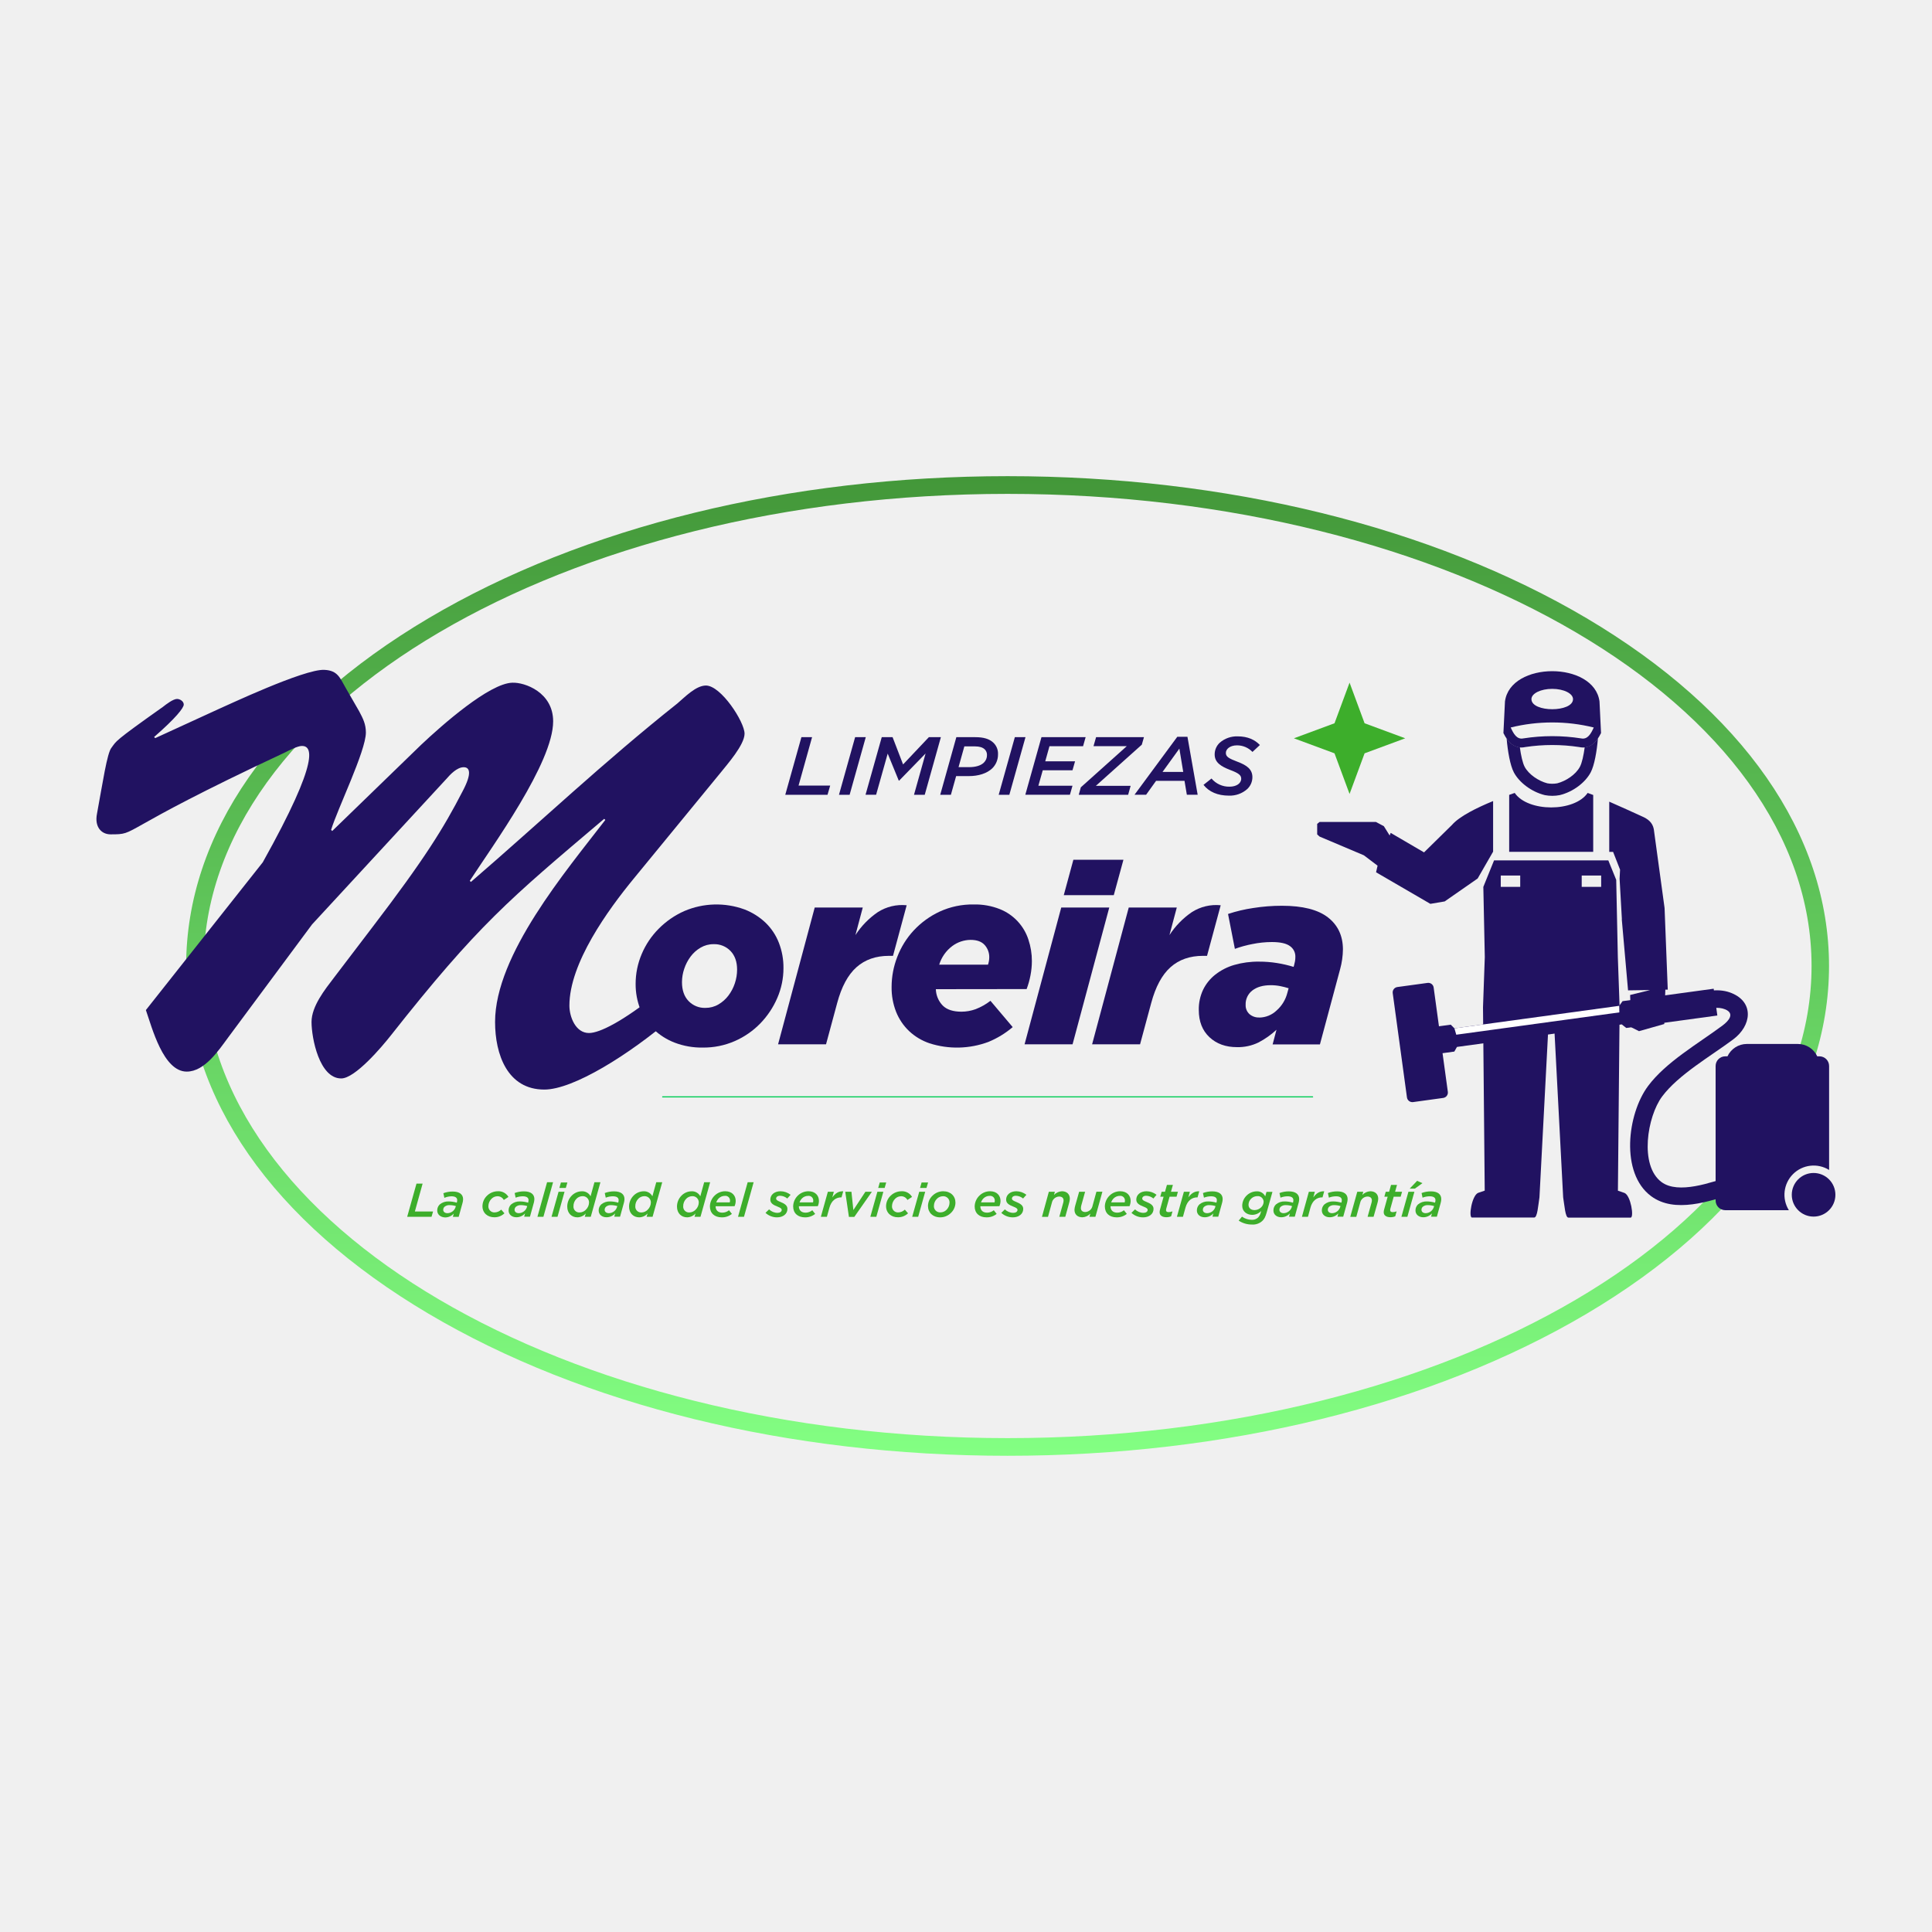
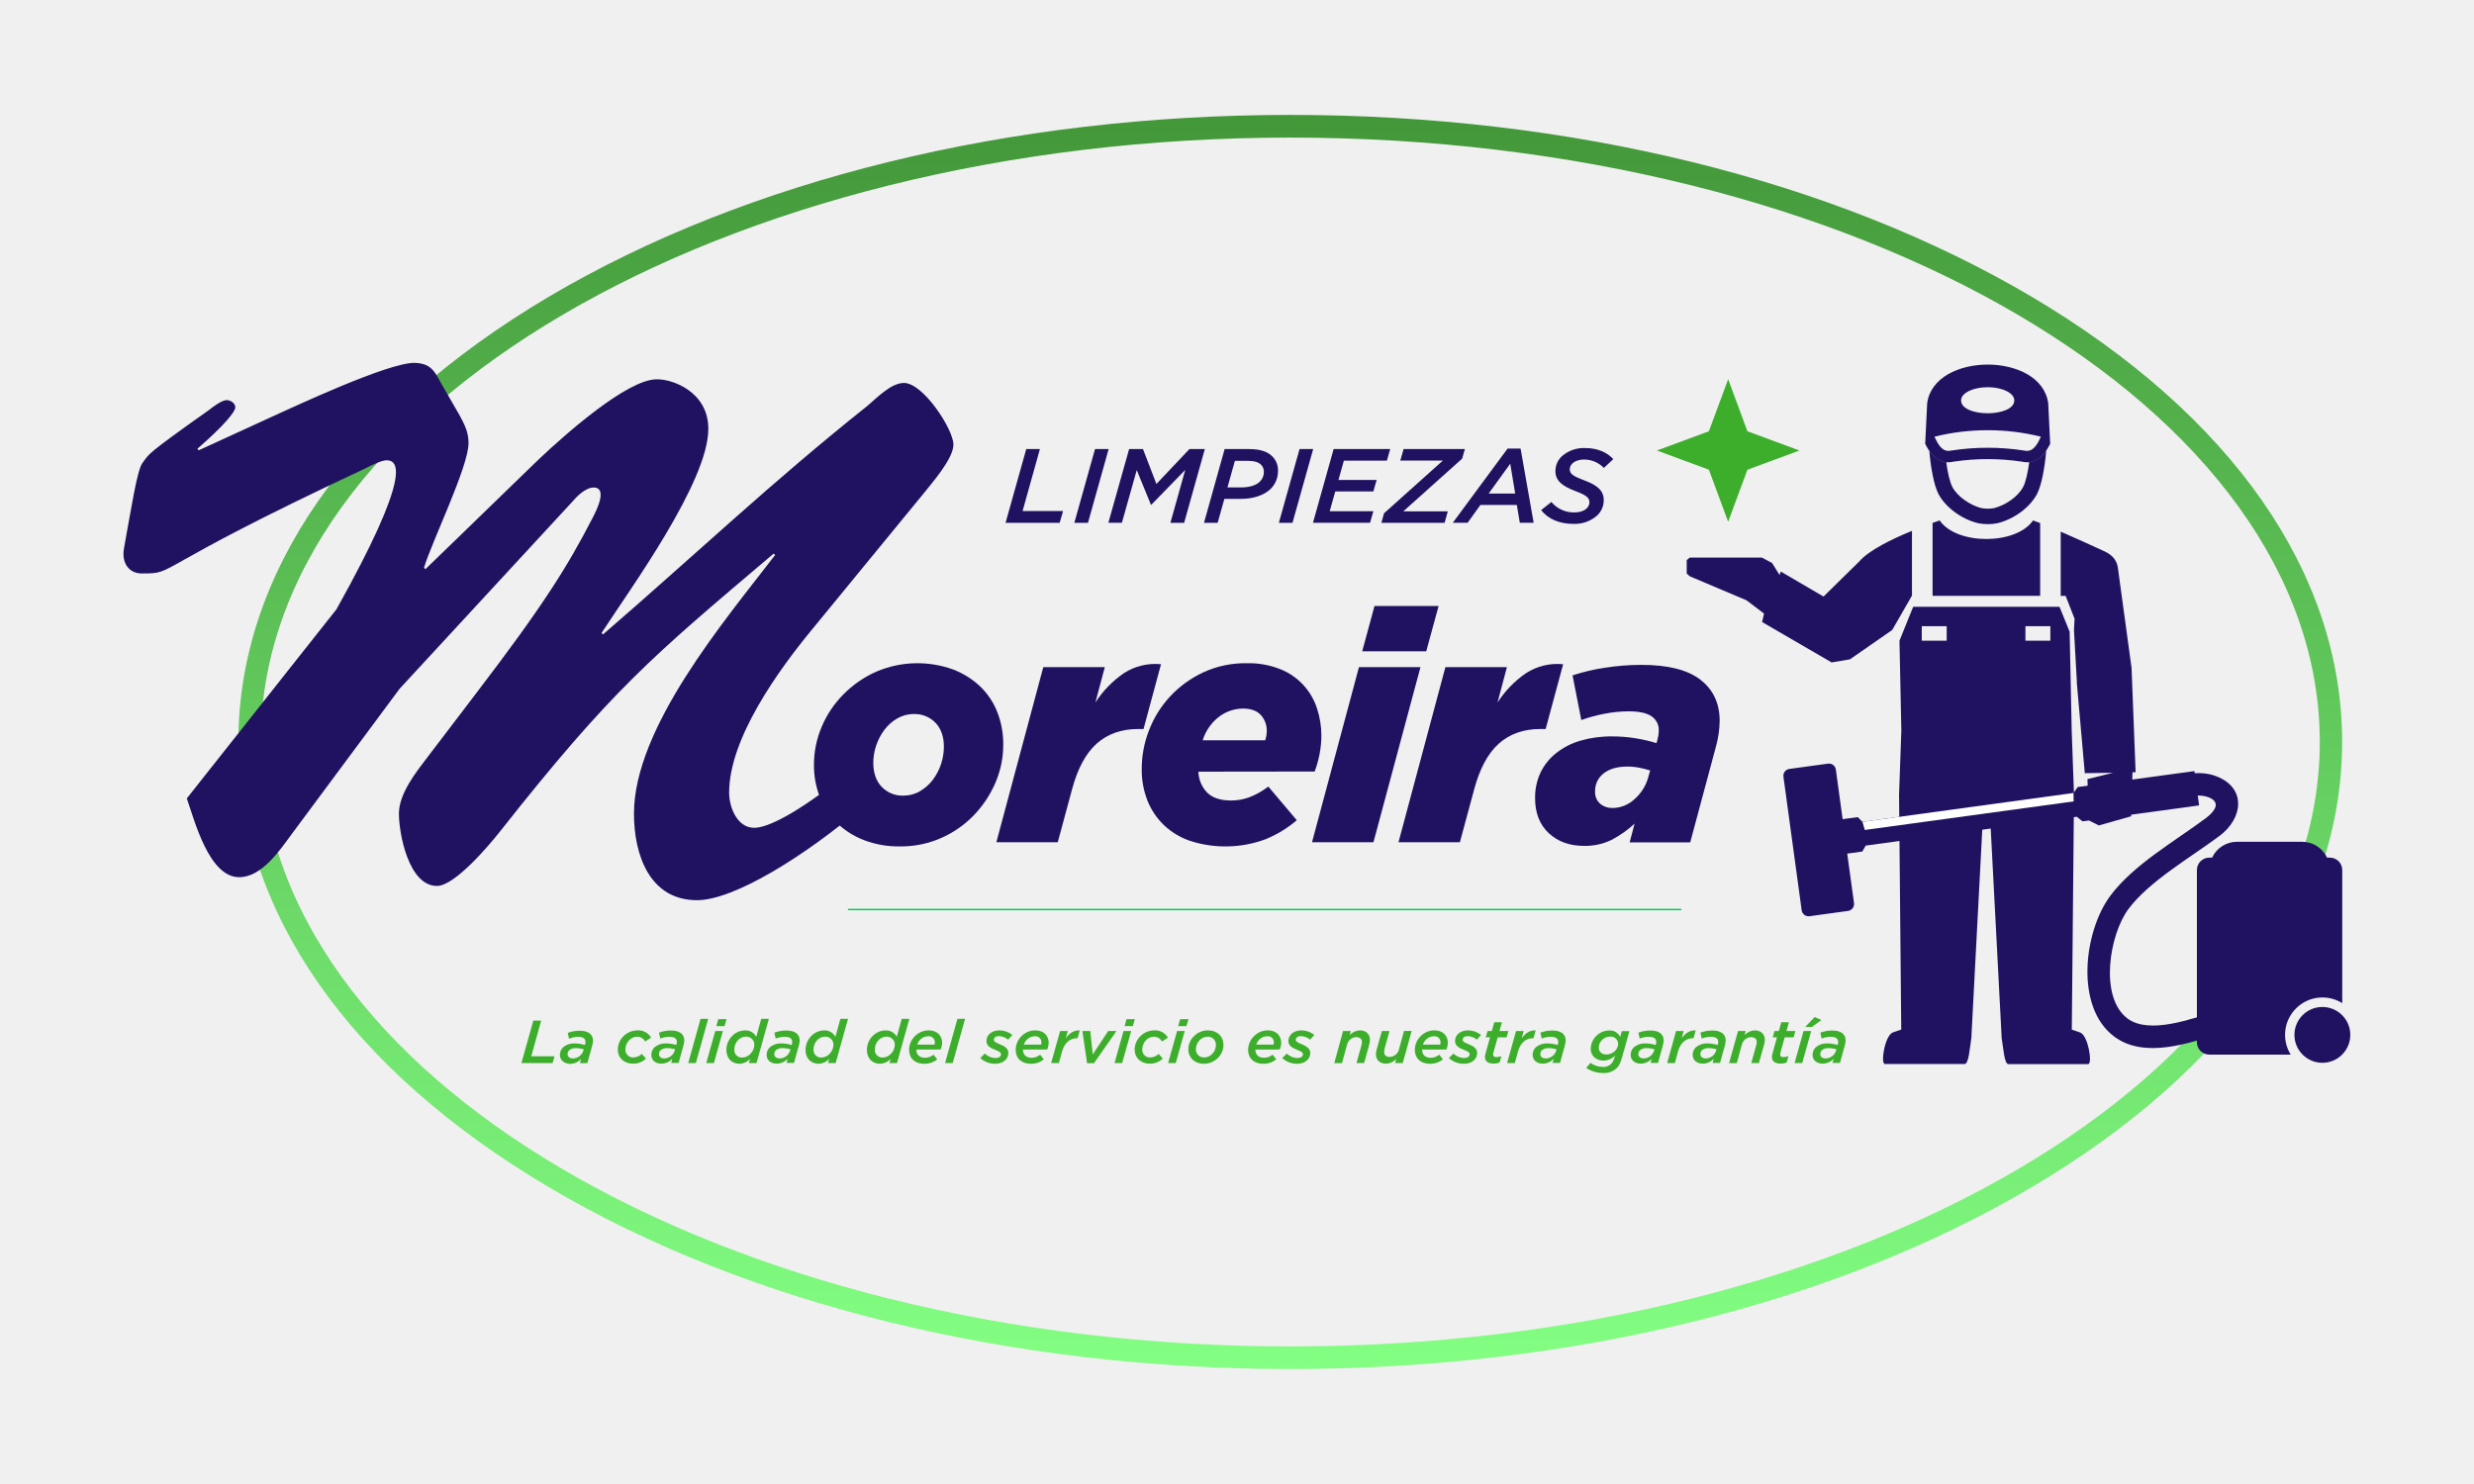
- <svg xmlns="http://www.w3.org/2000/svg" viewBox="0 0 1000 1000">
+ <svg xmlns="http://www.w3.org/2000/svg" viewBox="0 200 1000 600">
  <defs>
    <style>.cls-1{fill:url(#Degradado_sin_nombre_10);}.cls-2,.cls-5{fill:#211261;}.cls-2,.cls-3,.cls-4{fill-rule:evenodd;}.cls-3{fill:#fff;}.cls-4,.cls-7{fill:#3dae2b;}.cls-6{fill:none;stroke:#0c5;stroke-linecap:round;stroke-miterlimit:10;stroke-width:0.59px;}</style>
    <linearGradient id="Degradado_sin_nombre_10" x1="521.52" y1="753.51" x2="521.52" y2="246.49" gradientUnits="userSpaceOnUse">
      <stop offset="0" stop-color="#83ff83" />
      <stop offset="1" stop-color="#439739" />
    </linearGradient>
  </defs>
  <g id="Logo_Oficial" data-name="Logo Oficial">
    <path class="cls-1" d="M521.52,753.51c-113.15,0-219.59-26.12-299.72-73.54C140.9,632.1,96.35,568.19,96.35,500S140.9,367.9,221.8,320c80.13-47.42,186.57-73.54,299.72-73.54S741.12,272.61,821.25,320C902.15,367.9,946.7,431.82,946.7,500S902.15,632.1,821.25,680C741.12,727.39,634.67,753.51,521.52,753.51Zm0-497.88c-229.45,0-416.13,109.62-416.13,244.37S292.07,744.37,521.52,744.37,937.66,634.75,937.66,500,751,255.63,521.52,255.63Z" />
    <path class="cls-2" d="M803.43,347.4c-11.54,0-23.08,5.23-24.46,15.67-.3,5.45-.55,10.9-.8,16.36,2.24,4.54,5.54,8.53,11.4,7.23a92.88,92.88,0,0,1,27.72,0c5.86,1.3,9.16-2.69,11.4-7.23-.24-5.46-.49-10.91-.79-16.36-1.39-10.44-12.93-15.67-24.47-15.67Zm0,26.54a89.17,89.17,0,0,1,21.5,2.61c-1.41,3.08-3.12,6.41-6.62,5.63a96.78,96.78,0,0,0-29.75,0c-3.51.78-5.21-2.55-6.63-5.63a89.24,89.24,0,0,1,21.5-2.61Zm-10.76-12.07c0-2.94,4.82-5.32,10.76-5.32s10.76,2.38,10.76,5.32C814.19,368.83,792.67,368.83,792.67,361.87Z" />
    <path class="cls-2" d="M776.79,459.05h10.07v-5.87H776.79v5.87Zm62.64,16.74,3.25,36.82,11.43-.17L843.75,515l.59,16.73,4,2,13.08-3.7.55-17.8,1.26,0L861.58,470,856,429.15c-.66-3.43-3-5.27-6.19-6.63-4.88-2.22-11.16-5.1-16.87-7.58v26h2l3.6,9.2-.24,4.68,1.19,21Zm-14.79-64.31c-1-.41-2-.77-2.87-1.06-6.88,10-30.88,10-37.76,0l-2.86,1v29.49h43.49V411.48Zm-51.8,3.14c-8.24,3.38-17.42,7.86-21.31,12.37l-14.45,14.2L719.82,431.1l-.53,1.36-3-4.82-4.09-2.19H683l-1.23,1v5.43L683,433l22.93,9.7,7.1,5.37-.78,3.42,28.1,16.34,7.41-1.25,17.07-11.87,8-13.9,0-26.22Zm-5.07,44.43,5.55-13.72h59.14l4.09,10.08.84,40,.93,26q-.45,47.42-.89,94.89l3.42,1.17c3.26,1.38,5,12.61,3.2,12.76H811.81c-1.66,0-2-6.23-2.72-10.47L804.23,527h-2.55l-4.86,92.72c-.67,4.24-1.05,10.47-2.72,10.47H761.86c-1.81-.15-.06-11.38,3.21-12.76l3.42-1.17q-.39-47.5-.89-94.89l.93-26-.76-36.33Zm50.92,0h10.07v-5.87H818.69v5.87Zm8.4-76.91c-.55,6.63-1.82,14-3.75,17.64-2.72,5.15-9,10.09-16.06,11.78a20.5,20.5,0,0,1-7.65,0c-7-1.69-13.34-6.63-16.06-11.78-1.92-3.63-3.18-10.94-3.74-17.55,1.67,2.43,3.85,4.3,6.84,4.56.57,4.18,1.42,8.07,2.49,10.11,2.14,4,7.27,7.4,11.73,8.54a14.32,14.32,0,0,0,5.14,0c4.45-1.14,9.59-4.5,11.72-8.54,1.08-2,1.92-5.93,2.49-10.11C823.25,386.5,825.42,384.6,827.09,382.14Z" />
    <path class="cls-2" d="M754.12,541.89l85.3-11.67,2.31,1.85,47.16-6.44q-1-6.93-1.9-13.87l-47.16,6.44-1.72,2.41-85.3,11.67-1.9-1.91-6.11.83-2.74-20.05a2.8,2.8,0,0,0-3.15-2.4l-15.64,2.14a2.8,2.8,0,0,0-2.4,3.15l7.37,54a2.83,2.83,0,0,0,3.16,2.4L747,568.29a2.81,2.81,0,0,0,2.4-3.16l-2.74-20,6.1-.84Z" />
    <path class="cls-3" d="M753.76,535.56c38.86-5.31,46.76-6.41,84.41-11.55l-.06-3.4-85.3,11.67Z" />
    <path class="cls-2" d="M925.87,626.39H893a5,5,0,0,1-5-5V551.75a5,5,0,0,1,5-5h1.14a11.07,11.07,0,0,1,10-6.4h26.46a11.07,11.07,0,0,1,10,6.4h1.14a5,5,0,0,1,5,5v53.82a15.12,15.12,0,0,0-20.83,20.82Zm12.84-19.26A11.29,11.29,0,1,0,950,618.42,11.28,11.28,0,0,0,938.71,607.13Z" />
    <path class="cls-2" d="M874,517.05c8.19-5.13,16.6-5.42,22.35-3,11.66,4.82,10.3,16.86.68,24-11.68,8.7-28.34,18.24-36.73,29.51-7.69,10.34-11.86,35.67-.32,44.26,8.75,6.51,25.9.12,35.27-2.81l2.7,8.67c-13.06,4.08-31.09,10.57-43.37,1.42-16-11.89-12.33-42.48-1.57-56.94,9.31-12.51,25.91-21.93,38.61-31.39,3.33-2.48,6.38-6.24,1.28-8.35-3.4-1.4-8.64-1.06-14.1,2.36Z" />
    <polygon class="cls-4" points="698.53 353.33 706.31 374.36 727.34 382.14 706.31 389.92 698.53 410.95 690.74 389.92 669.72 382.14 690.74 374.36 698.53 353.33" />
    <path class="cls-5" d="M363.73,542.22a39,39,0,0,1-14.53-2.55,32.81,32.81,0,0,1-10.93-6.94,29.07,29.07,0,0,1-6.87-10.4A35.62,35.62,0,0,1,329,509.24a39.3,39.3,0,0,1,3.15-15.44A41.26,41.26,0,0,1,341,480.65a43.24,43.24,0,0,1,13.22-9.1,42.3,42.3,0,0,1,31.08-.85,32.88,32.88,0,0,1,11,6.94,29.07,29.07,0,0,1,6.87,10.4,35.27,35.27,0,0,1,2.35,13,38.7,38.7,0,0,1-3.2,15.51,43.94,43.94,0,0,1-8.77,13.15,41.8,41.8,0,0,1-13.22,9.16A40.24,40.24,0,0,1,363.73,542.22Zm1.45-20.54a13,13,0,0,0,6.68-1.79,17.46,17.46,0,0,0,5.19-4.61,22,22,0,0,0,3.31-6.33,22.41,22.41,0,0,0,1.16-7.06q0-6.08-3.37-9.63a11.57,11.57,0,0,0-8.82-3.56,13,13,0,0,0-6.68,1.78,17.3,17.3,0,0,0-5.18,4.61,22.14,22.14,0,0,0-3.31,6.34,21.67,21.67,0,0,0-1.17,6.92q0,6.21,3.38,9.76A11.54,11.54,0,0,0,365.18,521.68Z" />
    <path class="cls-5" d="M421.7,469.72h24.87L442.77,484a42.21,42.21,0,0,1,11.52-11.84,23.33,23.33,0,0,1,15-3.6l-7.07,26.18h-2.09q-10.21,0-16.82,5.89t-10,18.58l-5.76,21.33H402.73Z" />
    <path class="cls-5" d="M484.39,512a12.73,12.73,0,0,0,3.6,8.51q3.19,3.13,9.62,3.14a21.52,21.52,0,0,0,7.39-1.31,30.67,30.67,0,0,0,7.66-4.32l11.51,13.61a47,47,0,0,1-12.56,7.66,46.56,46.56,0,0,1-30.49.72,29.1,29.1,0,0,1-10.6-6.35,28.27,28.27,0,0,1-6.68-9.88,34,34,0,0,1-2.35-13,42.91,42.91,0,0,1,2.94-15.5,42.25,42.25,0,0,1,8.51-13.68,43.43,43.43,0,0,1,13.41-9.75A40.63,40.63,0,0,1,504,468.15a34.52,34.52,0,0,1,13.54,2.42,25.46,25.46,0,0,1,14.79,15.84,34.65,34.65,0,0,1,1.77,11,39,39,0,0,1-.72,7.4,42.16,42.16,0,0,1-2,7.13Zm27-12.69a12.19,12.19,0,0,0,.65-3.8,9.32,9.32,0,0,0-2.35-6.35c-1.57-1.78-4-2.68-7.33-2.68a16.12,16.12,0,0,0-9.49,3.21,19,19,0,0,0-6.74,9.62Z" />
    <path class="cls-5" d="M549.3,469.72h24.86l-19,70.8H530.32ZM555.58,445h25.91l-5,18.32H550.61Z" />
    <path class="cls-5" d="M584.24,469.72h24.87L605.31,484a42.21,42.21,0,0,1,11.52-11.84,23.33,23.33,0,0,1,15-3.6l-7.07,26.18h-2.09q-10.22,0-16.82,5.89t-10,18.58l-5.76,21.33H565.27Z" />
    <path class="cls-5" d="M640.25,542q-8.76,0-14.26-5.17t-5.5-14.07a23.62,23.62,0,0,1,2.23-10.47,22.51,22.51,0,0,1,6.34-7.85,28.85,28.85,0,0,1,9.82-5,44.28,44.28,0,0,1,12.76-1.7,58.11,58.11,0,0,1,9.29.72,62.45,62.45,0,0,1,8.64,2l.26-.91c.17-.61.33-1.27.46-2a13,13,0,0,0,.19-2.36,6.53,6.53,0,0,0-2.81-5.5c-1.88-1.39-5-2.09-9.36-2.09a50.92,50.92,0,0,0-10.14,1.05,57.93,57.93,0,0,0-9,2.48l-3.54-18.06A76.8,76.8,0,0,1,648.56,470a94.21,94.21,0,0,1,15-1.18q16,0,23.75,6t7.79,16.55a40.44,40.44,0,0,1-1.44,10.21l-10.47,39H658.71l2-7.59a42.27,42.27,0,0,1-9.36,6.61A24.18,24.18,0,0,1,640.25,542Zm11.52-15.31a13.18,13.18,0,0,0,9-3.67,18.07,18.07,0,0,0,5.57-9.16l.65-2.35a41.22,41.22,0,0,0-4.38-1.11,24.74,24.74,0,0,0-4.91-.46q-5.89,0-9.42,2.68a8.91,8.91,0,0,0-3.54,7.53,6.1,6.1,0,0,0,2,4.77A7.31,7.31,0,0,0,651.77,526.65Z" />
    <path class="cls-5" d="M192.52,480.23c27.23-35.62,37.07-51.55,46.92-70.67,4.93-9.27,3.77-12.45.58-12.45-3.47,0-7,3.76-9,6.08l-69.51,75.3L118.09,537c-4.93,6.66-12.17,17.66-21.44,17.66-12.16,0-18-22.88-21.14-31.85L136,446.34c30.42-54.45,25.2-60.24,20.28-60.24-2.32,0-6.66,2.32-9,3.48-89.21,41.7-75.3,42.28-90.07,42.28-4.64,0-8.4-3.76-7-10.71,2.9-15.64,5.22-31.57,7.53-34.18,2.61-3.48.87-2.9,26.65-21.14,1.45-1.16,5.21-4.06,7.24-4.06,1.45,0,3.48,1.16,3.48,2.9s-4.06,6.95-15.35,16.8l.58.58L113.16,367c3.48-1.45,44.32-20.86,54.74-20.28,7,.29,8.11,4.35,11,9.27l7,12.16c2,3.77,3.48,6.67,3.48,11,0,9.56-14.77,39.68-18,50.4l.58.57,46-44.6c10.72-10.13,35.33-31.86,47.21-32.15,6.37-.29,21.14,4.93,21.14,20,0,21.43-31.28,64.3-43.15,82.54l.58.58c35.62-30.7,68.93-62.27,106.87-92.39,3.76-3.19,9.56-9.27,14.77-9.27,7.82,0,20,18.83,20,24.91,0,5.79-9,15.93-12.46,20.27l-44.89,54.74c-13.32,16.22-33.31,43.74-33.31,65.75,0,5.79,3.19,14.19,10.14,14.19,5.4,0,17.25-5.79,36.12-20.89,3.61-2.89,12.62,8.15,6.76,13.16-21.94,18.77-50.9,37-66,37-19.12,0-25.49-18.24-25.49-35,0-34.76,36.78-78.2,57.06-104.56l-.58-.58c-49.24,41.71-65.17,54.74-110.64,112.38-4.34,5.5-18.25,22-25.49,22-11.29,0-15.35-20.85-15.35-29.25,0-8.11,6.95-16.8,11.59-22.88Z" />
    <line class="cls-6" x1="343" y1="567.74" x2="679.39" y2="567.74" />
    <path class="cls-7" d="M215.57,612.65h3.17l-4,14.41h9.42l-.8,2.74H210.76Z" />
    <path class="cls-7" d="M226.31,626.54a4.26,4.26,0,0,1,1.28-3.11,6.74,6.74,0,0,1,4.63-1.57,15.26,15.26,0,0,1,4.2.64l.07-.22a4.45,4.45,0,0,0,.16-1.08c0-1.2-.87-2-3-2A10.19,10.19,0,0,0,230,620l-.51-2.4a13.49,13.49,0,0,1,4.81-.86c3.53,0,5.4,1.47,5.4,4a7.66,7.66,0,0,1-.29,1.88l-2,7.23h-3l.46-1.71a6,6,0,0,1-4.45,2C228.08,630.07,226.31,628.68,226.31,626.54Zm9.47-1.69.18-.59a11.45,11.45,0,0,0-3.28-.49,3.81,3.81,0,0,0-2.61.86,2.15,2.15,0,0,0-.66,1.57c0,1,.84,1.74,2.2,1.74A4.48,4.48,0,0,0,235.78,624.85Z" />
    <path class="cls-7" d="M249.72,624.34a7.58,7.58,0,0,1,2.38-5.47,8.1,8.1,0,0,1,5.6-2.28,5.92,5.92,0,0,1,5.47,2.94l-2.4,1.57a3.64,3.64,0,0,0-3.33-1.93,4.42,4.42,0,0,0-3,1.27,5.53,5.53,0,0,0-1.66,3.87,3.1,3.1,0,0,0,3.2,3.24,5.08,5.08,0,0,0,3.45-1.45L261.1,628a7.38,7.38,0,0,1-5.19,2.06C252.43,630.1,249.72,627.87,249.72,624.34Z" />
    <path class="cls-7" d="M263.25,626.54a4.22,4.22,0,0,1,1.28-3.11,6.73,6.73,0,0,1,4.63-1.57,15.24,15.24,0,0,1,4.19.64l.08-.22a5,5,0,0,0,.15-1.08c0-1.2-.87-2-3-2a10.19,10.19,0,0,0-3.69.71l-.51-2.4a13.49,13.49,0,0,1,4.81-.86c3.53,0,5.4,1.47,5.4,4a8.14,8.14,0,0,1-.28,1.88l-2,7.23h-3l.46-1.71a6,6,0,0,1-4.45,2C265,630.07,263.25,628.68,263.25,626.54Zm9.46-1.69.18-.59a11.43,11.43,0,0,0-3.27-.49,3.79,3.79,0,0,0-2.61.86,2.12,2.12,0,0,0-.67,1.57c0,1,.85,1.74,2.2,1.74A4.48,4.48,0,0,0,272.71,624.85Z" />
    <path class="cls-7" d="M283.17,611.91h3.1l-5,17.89h-3.09Z" />
    <path class="cls-7" d="M289.11,616.86h3.09l-3.63,12.94h-3.1Zm1.22-4.8h3.35l-.81,2.82h-3.33Z" />
    <path class="cls-7" d="M303.2,628.09a6,6,0,0,1-4.32,2c-3,0-5.27-2.1-5.27-5.54a8,8,0,0,1,2.45-5.83,7.41,7.41,0,0,1,5.07-2.11,4.84,4.84,0,0,1,4.55,2.58l2-7.26h3.1l-5,17.89h-3.1Zm0-1.91a5.26,5.26,0,0,0,1.69-3.78,3.21,3.21,0,0,0-3.43-3.26,4.38,4.38,0,0,0-3,1.25,5.43,5.43,0,0,0-1.64,4,3,3,0,0,0,3.22,3.18A4.59,4.59,0,0,0,303.22,626.18Z" />
    <path class="cls-7" d="M309.87,626.54a4.26,4.26,0,0,1,1.28-3.11,6.74,6.74,0,0,1,4.63-1.57,15.32,15.32,0,0,1,4.2.64l.07-.22a4.45,4.45,0,0,0,.16-1.08c0-1.2-.87-2-3-2a10.17,10.17,0,0,0-3.68.71l-.51-2.4a13.49,13.49,0,0,1,4.81-.86c3.53,0,5.4,1.47,5.4,4a7.66,7.66,0,0,1-.29,1.88l-2,7.23h-3l.46-1.71a6,6,0,0,1-4.45,2C311.64,630.07,309.87,628.68,309.87,626.54Zm9.47-1.69.18-.59a11.45,11.45,0,0,0-3.28-.49,3.81,3.81,0,0,0-2.61.86,2.15,2.15,0,0,0-.66,1.57c0,1,.84,1.74,2.2,1.74A4.48,4.48,0,0,0,319.34,624.85Z" />
    <path class="cls-7" d="M335.2,628.09a6,6,0,0,1-4.33,2c-3,0-5.27-2.1-5.27-5.54a8,8,0,0,1,2.46-5.83,7.4,7.4,0,0,1,5.06-2.11,4.86,4.86,0,0,1,4.56,2.58l2-7.26h3.09l-5,17.89h-3.09Zm0-1.91a5.3,5.3,0,0,0,1.69-3.78,3.22,3.22,0,0,0-3.43-3.26,4.42,4.42,0,0,0-3,1.25,5.46,5.46,0,0,0-1.63,4,3,3,0,0,0,3.22,3.18A4.59,4.59,0,0,0,335.22,626.18Z" />
    <path class="cls-7" d="M360,628.09a6,6,0,0,1-4.32,2c-3,0-5.27-2.1-5.27-5.54a8,8,0,0,1,2.46-5.83,7.38,7.38,0,0,1,5.06-2.11,4.83,4.83,0,0,1,4.55,2.58l2-7.26h3.09l-5,17.89h-3.09Zm0-1.91a5.3,5.3,0,0,0,1.69-3.78,3.22,3.22,0,0,0-3.43-3.26,4.4,4.4,0,0,0-3,1.25,5.43,5.43,0,0,0-1.64,4,3,3,0,0,0,3.23,3.18A4.59,4.59,0,0,0,360,626.18Z" />
    <path class="cls-7" d="M370.39,624.36c0,2,1.2,3.31,3.5,3.31a5.5,5.5,0,0,0,3.46-1.25l1.48,1.89a8.09,8.09,0,0,1-5.24,1.79c-3.76,0-6.14-2.18-6.14-5.66a7.94,7.94,0,0,1,2.48-5.64,7.81,7.81,0,0,1,5.47-2.21c3.48,0,5.4,2.21,5.4,5a7,7,0,0,1-.59,2.74Zm.33-2h7a2.79,2.79,0,0,0,.13-.91,2.38,2.38,0,0,0-2.69-2.47,4.48,4.48,0,0,0-3.12,1.27A5.39,5.39,0,0,0,370.72,622.4Z" />
    <path class="cls-7" d="M387,611.91h3.09l-5,17.89H382Z" />
    <path class="cls-7" d="M396.22,627.77l1.87-1.81a6.17,6.17,0,0,0,4.37,1.81c1.2,0,2.15-.59,2.15-1.54,0-.64-.61-1.08-2-1.62-2.25-.88-3.89-1.72-3.89-3.7,0-2.43,2.05-4.32,5.3-4.32a8.47,8.47,0,0,1,5.19,1.84l-1.71,1.91a6.15,6.15,0,0,0-3.71-1.42c-1.33,0-2.07.64-2.07,1.47,0,.66.61,1.08,2.14,1.69,2.05.84,3.71,1.74,3.71,3.63,0,2.67-2.3,4.39-5.39,4.39A8.75,8.75,0,0,1,396.22,627.77Z" />
    <path class="cls-7" d="M413.49,624.36c0,2,1.2,3.31,3.5,3.31a5.49,5.49,0,0,0,3.45-1.25l1.49,1.89a8.12,8.12,0,0,1-5.25,1.79c-3.76,0-6.14-2.18-6.14-5.66A7.94,7.94,0,0,1,413,618.8a7.86,7.86,0,0,1,5.48-2.21c3.48,0,5.4,2.21,5.4,5a7,7,0,0,1-.59,2.74Zm.33-2h7a3.13,3.13,0,0,0,.12-.91,2.38,2.38,0,0,0-2.68-2.47,4.48,4.48,0,0,0-3.12,1.27A5.39,5.39,0,0,0,413.82,622.4Z" />
    <path class="cls-7" d="M428.5,616.86h3.09l-.79,2.92c1.48-2.06,3.25-3.31,5.65-3.16l-.87,3.13h-.18c-2.71,0-5.06,1.67-6.06,5.25L428,629.8h-3.12Z" />
    <path class="cls-7" d="M437.5,616.86h3.2l1,9.46,6.22-9.46h3.37l-9.1,13h-2.79Z" />
    <path class="cls-7" d="M454.13,616.86h3.09l-3.63,12.94h-3.1Zm1.22-4.8h3.35l-.81,2.82h-3.33Z" />
    <path class="cls-7" d="M458.63,624.34a7.58,7.58,0,0,1,2.38-5.47,8.1,8.1,0,0,1,5.6-2.28,5.92,5.92,0,0,1,5.47,2.94l-2.4,1.57a3.64,3.64,0,0,0-3.33-1.93,4.42,4.42,0,0,0-3,1.27,5.53,5.53,0,0,0-1.66,3.87,3.1,3.1,0,0,0,3.2,3.24,5.08,5.08,0,0,0,3.45-1.45L470,628a7.38,7.38,0,0,1-5.19,2.06C461.34,630.1,458.63,627.87,458.63,624.34Z" />
    <path class="cls-7" d="M475.79,616.86h3.09l-3.63,12.94h-3.09Zm1.23-4.8h3.35l-.82,2.82h-3.33Z" />
    <path class="cls-7" d="M494.54,622.52a7.39,7.39,0,0,1-2.38,5.32,7.86,7.86,0,0,1-5.5,2.26c-3.86,0-6.34-2.5-6.34-5.91a7.44,7.44,0,0,1,2.37-5.34,7.87,7.87,0,0,1,5.5-2.26C492.06,616.59,494.54,619.09,494.54,622.52Zm-4.71,3.75a5.23,5.23,0,0,0,1.64-3.67,3.19,3.19,0,0,0-3.45-3.43,4.44,4.44,0,0,0-3,1.25,5.22,5.22,0,0,0-1.63,3.67,3.18,3.18,0,0,0,3.45,3.43A4.29,4.29,0,0,0,489.83,626.27Z" />
    <path class="cls-7" d="M507.43,624.36c0,2,1.2,3.31,3.5,3.31a5.52,5.52,0,0,0,3.46-1.25l1.48,1.89a8.12,8.12,0,0,1-5.25,1.79c-3.76,0-6.13-2.18-6.13-5.66A7.94,7.94,0,0,1,507,618.8a7.81,7.81,0,0,1,5.47-2.21c3.48,0,5.4,2.21,5.4,5a7,7,0,0,1-.59,2.74Zm.33-2h7a2.79,2.79,0,0,0,.13-.91,2.38,2.38,0,0,0-2.69-2.47,4.48,4.48,0,0,0-3.12,1.27A5.39,5.39,0,0,0,507.76,622.4Z" />
    <path class="cls-7" d="M518.27,627.77l1.87-1.81a6.17,6.17,0,0,0,4.37,1.81c1.21,0,2.15-.59,2.15-1.54,0-.64-.61-1.08-2-1.62-2.25-.88-3.89-1.72-3.89-3.7,0-2.43,2.05-4.32,5.3-4.32a8.47,8.47,0,0,1,5.19,1.84l-1.71,1.91a6.15,6.15,0,0,0-3.71-1.42c-1.33,0-2.07.64-2.07,1.47,0,.66.61,1.08,2.15,1.69,2,.84,3.7,1.74,3.7,3.63,0,2.67-2.3,4.39-5.39,4.39A8.75,8.75,0,0,1,518.27,627.77Z" />
    <path class="cls-7" d="M542.88,616.86H546l-.46,1.64a6,6,0,0,1,4.12-1.91c2.48,0,4.09,1.5,4.09,3.88a9.16,9.16,0,0,1-.41,2.27l-1.94,7.06h-3.1l2-7.18a4.73,4.73,0,0,0,.2-1.3c0-1.3-.87-2-2.35-2a4,4,0,0,0-3.71,3.23l-2,7.28h-3.12Z" />
    <path class="cls-7" d="M556.15,626.2a9.72,9.72,0,0,1,.41-2.28l2-7.06h3.09l-2,7.18a6.11,6.11,0,0,0-.17,1.3c0,1.3.86,2,2.32,2a4,4,0,0,0,3.71-3.24l2-7.28h3.09L567,629.8h-3.1l.46-1.66a5.88,5.88,0,0,1-4.09,1.93C557.76,630.07,556.15,628.58,556.15,626.2Z" />
    <path class="cls-7" d="M574.8,624.36c0,2,1.2,3.31,3.5,3.31a5.47,5.47,0,0,0,3.45-1.25l1.49,1.89A8.12,8.12,0,0,1,578,630.1c-3.76,0-6.13-2.18-6.13-5.66a7.94,7.94,0,0,1,2.48-5.64,7.81,7.81,0,0,1,5.47-2.21c3.48,0,5.4,2.21,5.4,5a7,7,0,0,1-.59,2.74Zm.33-2h7a3.09,3.09,0,0,0,.13-.91,2.38,2.38,0,0,0-2.69-2.47,4.48,4.48,0,0,0-3.12,1.27A5.39,5.39,0,0,0,575.13,622.4Z" />
    <path class="cls-7" d="M585.64,627.77l1.87-1.81a6.17,6.17,0,0,0,4.37,1.81c1.2,0,2.15-.59,2.15-1.54,0-.64-.61-1.08-2-1.62-2.25-.88-3.89-1.72-3.89-3.7,0-2.43,2.05-4.32,5.3-4.32a8.47,8.47,0,0,1,5.19,1.84L597,620.34a6.15,6.15,0,0,0-3.71-1.42c-1.33,0-2.07.64-2.07,1.47,0,.66.61,1.08,2.14,1.69,2.05.84,3.71,1.74,3.71,3.63,0,2.67-2.3,4.39-5.39,4.39A8.75,8.75,0,0,1,585.64,627.77Z" />
    <path class="cls-7" d="M600.22,627.48a5.2,5.2,0,0,1,.23-1.5l1.82-6.57h-1.72l.72-2.55H603l1-3.55h3.09l-1,3.55h3.6l-.71,2.55h-3.61l-1.74,6.25a4.33,4.33,0,0,0-.1.74c0,.66.48,1,1.35,1a5.31,5.31,0,0,0,2-.41l-.71,2.57a6.34,6.34,0,0,1-2.53.47C601.42,630,600.22,629,600.22,627.48Z" />
    <path class="cls-7" d="M612.78,616.86h3.09l-.79,2.92c1.48-2.06,3.25-3.31,5.65-3.16l-.87,3.13h-.18c-2.71,0-5.06,1.67-6.06,5.25l-1.33,4.8h-3.12Z" />
    <path class="cls-7" d="M619.5,626.54a4.26,4.26,0,0,1,1.28-3.11,6.74,6.74,0,0,1,4.63-1.57,15.32,15.32,0,0,1,4.2.64l.07-.22a4.45,4.45,0,0,0,.16-1.08c0-1.2-.87-2-3-2a10.17,10.17,0,0,0-3.68.71l-.51-2.4a13.49,13.49,0,0,1,4.81-.86c3.53,0,5.39,1.47,5.39,4a7.64,7.64,0,0,1-.28,1.88l-2,7.23h-3l.46-1.71a6,6,0,0,1-4.45,2C621.27,630.07,619.5,628.68,619.5,626.54Zm9.47-1.69.18-.59a11.45,11.45,0,0,0-3.28-.49,3.81,3.81,0,0,0-2.61.86,2.15,2.15,0,0,0-.66,1.57c0,1,.84,1.74,2.2,1.74A4.48,4.48,0,0,0,629,624.85Z" />
    <path class="cls-7" d="M641.14,631.79l1.71-2.06a8.76,8.76,0,0,0,5,1.64,4.52,4.52,0,0,0,3.3-1.15,5.63,5.63,0,0,0,1.41-2.62l.23-.79a6.55,6.55,0,0,1-4.63,2c-2.66,0-5.19-1.66-5.19-4.68a7.45,7.45,0,0,1,2.35-5.39,7.53,7.53,0,0,1,5.12-2.11,4.64,4.64,0,0,1,4.45,2.6l.64-2.33h3.09l-3,10.69c-.66,2.35-1.25,3.43-2.3,4.41a7.2,7.2,0,0,1-5.32,1.82A12.21,12.21,0,0,1,641.14,631.79ZM652.68,625a4.12,4.12,0,0,0,1.38-3,3,3,0,0,0-3.28-2.89,4.62,4.62,0,0,0-3.14,1.27,4.41,4.41,0,0,0-1.41,3.19c0,1.84,1.38,2.77,3.12,2.77A4.89,4.89,0,0,0,652.68,625Z" />
    <path class="cls-7" d="M659.12,626.54a4.26,4.26,0,0,1,1.28-3.11,6.73,6.73,0,0,1,4.63-1.57,15.24,15.24,0,0,1,4.19.64l.08-.22a4.47,4.47,0,0,0,.15-1.08c0-1.2-.87-2-3-2a10.13,10.13,0,0,0-3.68.71l-.51-2.4a13.45,13.45,0,0,1,4.81-.86c3.53,0,5.39,1.47,5.39,4a8.14,8.14,0,0,1-.28,1.88l-2,7.23h-3l.46-1.71a6,6,0,0,1-4.45,2C660.89,630.07,659.12,628.68,659.12,626.54Zm9.46-1.69.18-.59a11.38,11.38,0,0,0-3.27-.49,3.79,3.79,0,0,0-2.61.86,2.15,2.15,0,0,0-.66,1.57c0,1,.84,1.74,2.2,1.74A4.48,4.48,0,0,0,668.58,624.85Z" />
    <path class="cls-7" d="M677.46,616.86h3.09l-.79,2.92c1.48-2.06,3.25-3.31,5.65-3.16l-.87,3.13h-.18c-2.71,0-5.06,1.67-6.06,5.25L677,629.8h-3.12Z" />
    <path class="cls-7" d="M684.18,626.54a4.26,4.26,0,0,1,1.28-3.11,6.76,6.76,0,0,1,4.63-1.57,15.26,15.26,0,0,1,4.2.64l.07-.22a4.45,4.45,0,0,0,.16-1.08c0-1.2-.87-2-3-2a10.19,10.19,0,0,0-3.69.71l-.51-2.4a13.49,13.49,0,0,1,4.81-.86c3.53,0,5.4,1.47,5.4,4a8.14,8.14,0,0,1-.28,1.88l-2,7.23h-3l.46-1.71a6,6,0,0,1-4.45,2C686,630.07,684.18,628.68,684.18,626.54Zm9.47-1.69.18-.59a11.45,11.45,0,0,0-3.28-.49,3.81,3.81,0,0,0-2.61.86,2.15,2.15,0,0,0-.66,1.57c0,1,.84,1.74,2.2,1.74A4.48,4.48,0,0,0,693.65,624.85Z" />
    <path class="cls-7" d="M702.52,616.86h3.1l-.46,1.64a6,6,0,0,1,4.12-1.91c2.48,0,4.09,1.5,4.09,3.88a9.64,9.64,0,0,1-.41,2.27l-2,7.06h-3.09l2-7.18a4.76,4.76,0,0,0,.21-1.3c0-1.3-.87-2-2.35-2a4,4,0,0,0-3.71,3.23l-2,7.28h-3.12Z" />
    <path class="cls-7" d="M716.21,627.48a4.88,4.88,0,0,1,.23-1.5l1.81-6.57h-1.71l.71-2.55H719l1-3.55h3.09l-1,3.55h3.61l-.72,2.55h-3.6l-1.74,6.25a4.33,4.33,0,0,0-.1.74c0,.66.48,1,1.35,1a5.31,5.31,0,0,0,2-.41l-.72,2.57a6.31,6.31,0,0,1-2.53.47C717.41,630,716.21,629,716.21,627.48Z" />
    <path class="cls-7" d="M729,616.86h3.09l-3.63,12.94h-3.09Zm4.5-5.66,2.76,1.2-3.91,2.82h-2.69Z" />
    <path class="cls-7" d="M732.65,626.54a4.26,4.26,0,0,1,1.28-3.11,6.74,6.74,0,0,1,4.63-1.57,15.32,15.32,0,0,1,4.2.64l.07-.22a4.45,4.45,0,0,0,.16-1.08c0-1.2-.87-2-3-2a10.13,10.13,0,0,0-3.68.71l-.51-2.4a13.45,13.45,0,0,1,4.81-.86c3.53,0,5.39,1.47,5.39,4a7.64,7.64,0,0,1-.28,1.88l-2,7.23h-3l.46-1.71a6,6,0,0,1-4.45,2C734.42,630.07,732.65,628.68,732.65,626.54Zm9.47-1.69.18-.59a11.45,11.45,0,0,0-3.28-.49,3.81,3.81,0,0,0-2.61.86,2.15,2.15,0,0,0-.66,1.57c0,1,.84,1.74,2.2,1.74A4.5,4.5,0,0,0,742.12,624.85Z" />
    <path class="cls-5" d="M414.81,381.56h5.52l-7,25.06h16.37l-1.38,4.77H406.45Z" />
    <path class="cls-5" d="M442.61,381.56h5.51l-8.36,29.83h-5.51Z" />
    <path class="cls-5" d="M456.39,381.56H462l5.43,14.11,13.34-14.11H487l-8.36,29.83h-5.56l6-21.39-13.69,14.06h-.18l-5.74-14-6,21.31H448Z" />
    <path class="cls-5" d="M495,381.56h9.83c4.23,0,7.29.85,9.43,2.94a7.8,7.8,0,0,1,2.31,5.88,10,10,0,0,1-3,7.33c-2.76,2.6-7,4-12.19,4h-6.49l-2.71,9.67h-5.52Zm9.65,4.77h-5.51l-3,10.74h5.51c3.38,0,6-.81,7.56-2.3a5.32,5.32,0,0,0,1.65-4,3.9,3.9,0,0,0-1.2-2.94C508.6,386.85,507,386.33,504.64,386.33Z" />
    <path class="cls-5" d="M525.28,381.56h5.51l-8.36,29.83h-5.51Z" />
    <path class="cls-5" d="M539.06,381.56h22.86l-1.33,4.69H543.2l-2.18,7.8h15.43l-1.33,4.64H539.73l-2.27,8h17.66l-1.34,4.68H530.7Z" />
    <path class="cls-5" d="M559.43,407.52l23.79-21.31H566l1.33-4.65h24.78L591,385.44l-23.79,21.31h18l-1.29,4.64H558.36Z" />
    <path class="cls-5" d="M609.37,381.35h5.25l5.29,30h-5.6l-1.21-7.2H598.39l-5.16,7.2h-6Zm3.07,18.2-2-12.07-8.72,12.07Z" />
    <path class="cls-5" d="M622.93,406.24l4.14-3.28a11.85,11.85,0,0,0,9.38,4.22c3.47,0,6-1.67,6-4.14,0-1.79-1.29-2.85-5.74-4.52-4.76-1.83-8-3.88-8-8a8.24,8.24,0,0,1,2.58-6.05,13.45,13.45,0,0,1,9.39-3.33c5.16,0,8.89,1.79,11.43,4.48l-3.83,3.58a11,11,0,0,0-8-3.41c-3.65,0-5.78,1.92-5.78,3.92s1.55,2.86,6,4.56c4.76,1.79,7.74,3.84,7.74,8a8.41,8.41,0,0,1-2.71,6.18,13.57,13.57,0,0,1-9.43,3.37C630.27,411.82,625.78,409.86,622.93,406.24Z" />
  </g>
</svg>
